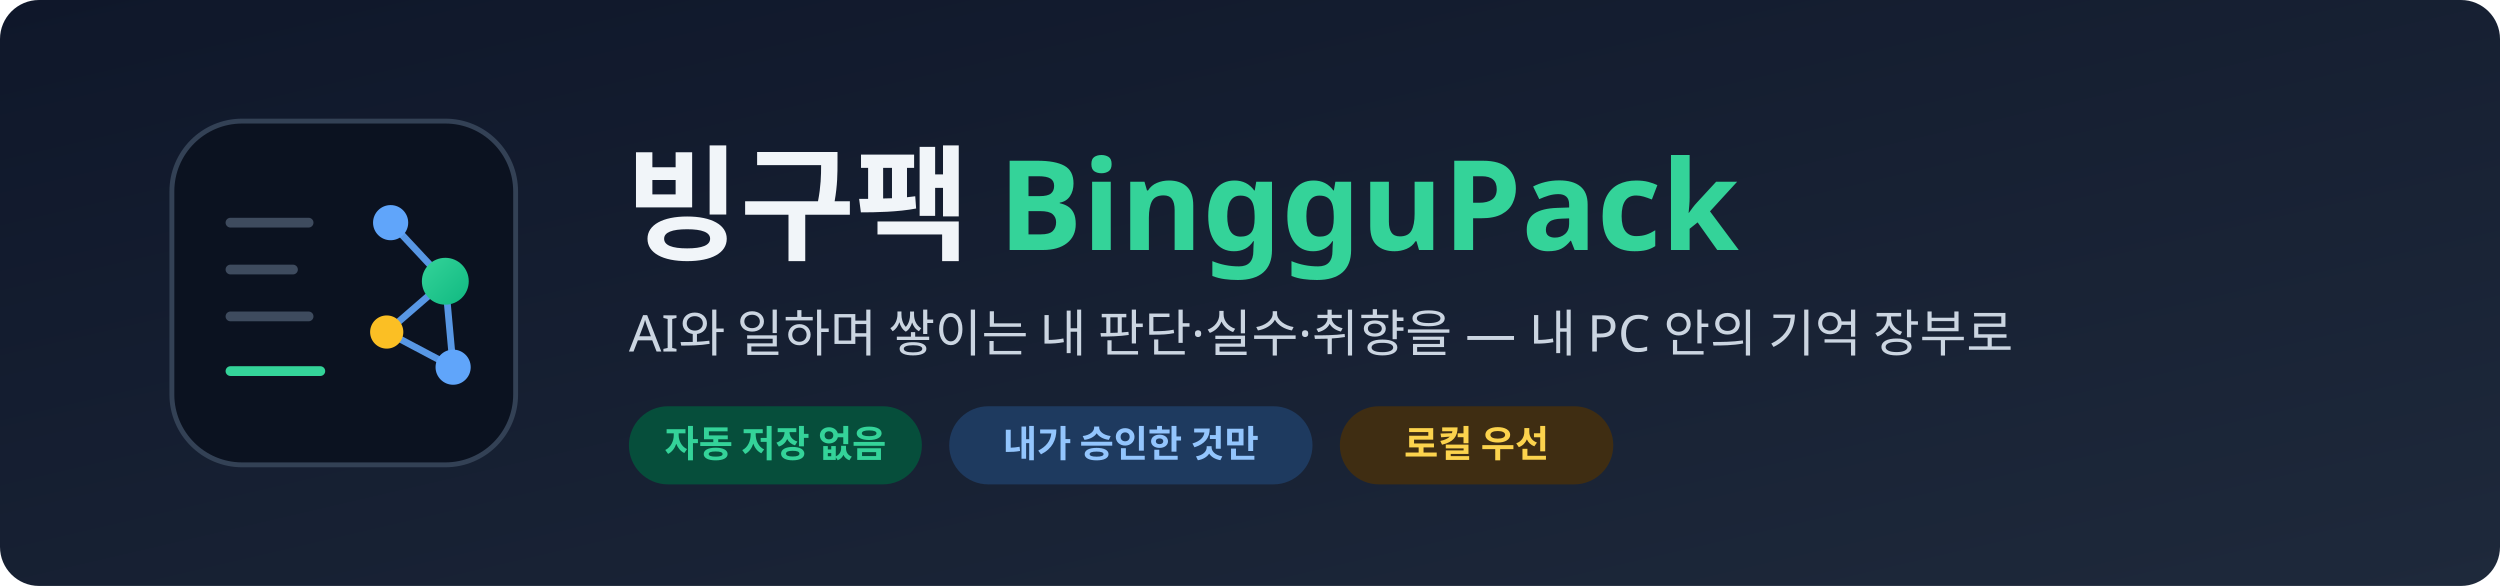
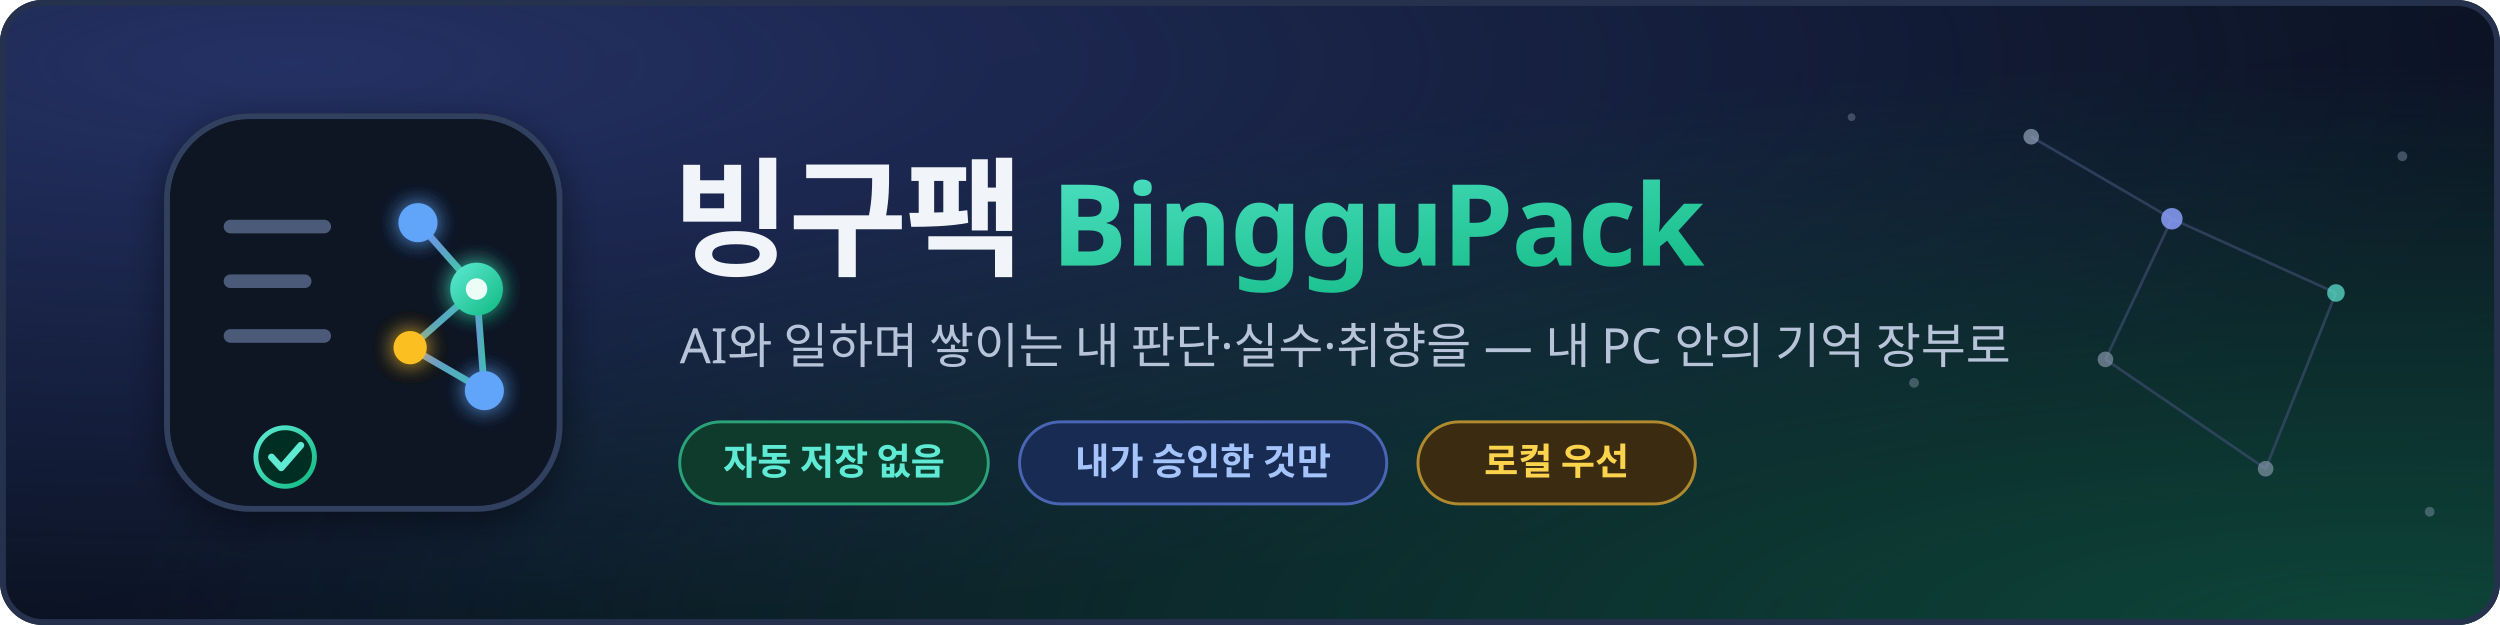
- <svg xmlns="http://www.w3.org/2000/svg" width="1280" height="300" viewBox="0 0 1280 300" font-family="Segoe UI, Malgun Gothic, Apple SD Gothic Neo, sans-serif">
+ <svg xmlns="http://www.w3.org/2000/svg" width="1280" height="320" viewBox="0 0 1280 320" font-family="Segoe UI, Malgun Gothic, Apple SD Gothic Neo, sans-serif">
  <defs>
-     <linearGradient id="bbg" x1="0" y1="0" x2="1" y2="1">
-       <stop offset="0" stop-color="#0F172A" />
-       <stop offset="1" stop-color="#1E293B" />
+     <radialGradient id="bnA" cx="0.12" cy="0.1" r="0.9">
+       <stop offset="0" stop-color="#27346B" stop-opacity="0.9" />
+       <stop offset="1" stop-color="#27346B" stop-opacity="0" />
+     </radialGradient>
+     <radialGradient id="bnB" cx="0.95" cy="1.0" r="0.9">
+       <stop offset="0" stop-color="#0E4E3C" stop-opacity="0.85" />
+       <stop offset="1" stop-color="#0E4E3C" stop-opacity="0" />
+     </radialGradient>
+     <linearGradient id="bnBase" x1="0" y1="0" x2="1" y2="1">
+       <stop offset="0" stop-color="#0C1426" />
+       <stop offset="1" stop-color="#0A1120" />
    </linearGradient>
-     <linearGradient id="bmint" x1="0" y1="0" x2="1" y2="1">
-       <stop offset="0" stop-color="#34D399" />
+     <linearGradient id="bnMint" x1="0" y1="0" x2="1" y2="1">
+       <stop offset="0" stop-color="#5EEAD4" />
      <stop offset="1" stop-color="#10B981" />
    </linearGradient>
+     <linearGradient id="bnEdge" x1="0" y1="0" x2="1" y2="1">
+       <stop offset="0" stop-color="#818CF8" />
+       <stop offset="1" stop-color="#34D399" />
+     </linearGradient>
+     <filter id="bnGlow" x="-80%" y="-80%" width="260%" height="260%">
+       <feGaussianBlur stdDeviation="6" result="b" />
+       <feMerge>
+         <feMergeNode in="b" />
+         <feMergeNode in="SourceGraphic" />
+       </feMerge>
+     </filter>
+     <filter id="bnSoft" x="-50%" y="-50%" width="200%" height="200%">
+       <feDropShadow dx="0" dy="6" stdDeviation="10" flood-color="#000000" flood-opacity="0.45" />
+     </filter>
  </defs>
-   <rect width="1280" height="300" rx="20" fill="url(#bbg)" />
-   <g transform="translate(88,62)">
-     <rect width="176" height="176" rx="36" fill="#0B1220" stroke="#334155" stroke-width="2.5" />
-     <g stroke="#475569" stroke-width="5" stroke-linecap="round" opacity="0.85">
-       <line x1="30" y1="52" x2="70" y2="52" />
-       <line x1="30" y1="76" x2="62" y2="76" />
-       <line x1="30" y1="100" x2="70" y2="100" />
+   <rect width="1280" height="320" rx="22" fill="url(#bnBase)" />
+   <rect width="1280" height="320" rx="22" fill="url(#bnA)" />
+   <rect width="1280" height="320" rx="22" fill="url(#bnB)" />
+   <rect x="1.5" y="1.5" width="1277" height="317" rx="20.5" fill="none" stroke="#26324D" stroke-width="3" />
+   <g stroke="#3B4A6B" stroke-width="1.4" opacity="0.7">
+     <line x1="1040" y1="70" x2="1112" y2="112" />
+     <line x1="1112" y1="112" x2="1078" y2="184" />
+     <line x1="1112" y1="112" x2="1196" y2="150" />
+     <line x1="1078" y1="184" x2="1160" y2="240" />
+     <line x1="1196" y1="150" x2="1160" y2="240" />
+   </g>
+   <g fill="#94A3B8">
+     <circle cx="1040" cy="70" r="4" opacity="0.7" />
+     <circle cx="1112" cy="112" r="5.5" opacity="0.85" fill="#8B9CF8" />
+     <circle cx="1078" cy="184" r="4" opacity="0.6" />
+     <circle cx="1196" cy="150" r="4.5" opacity="0.7" fill="#5EEAD4" />
+     <circle cx="1160" cy="240" r="4" opacity="0.6" />
+     <circle cx="980" cy="196" r="2.5" opacity="0.4" />
+     <circle cx="1230" cy="80" r="2.5" opacity="0.4" />
+     <circle cx="948" cy="60" r="2" opacity="0.35" />
+     <circle cx="1244" cy="262" r="2.5" opacity="0.4" />
+   </g>
+   <g transform="translate(84,58)" filter="url(#bnSoft)">
+     <rect width="204" height="204" rx="44" fill="#0B1220" />
+     <rect x="1.5" y="1.5" width="201" height="201" rx="42.5" fill="none" stroke="#33415E" stroke-width="3" />
+     <g stroke-linecap="round">
+       <line x1="34" y1="58" x2="82" y2="58" stroke="#4C5A78" stroke-width="7" />
+       <line x1="34" y1="86" x2="72" y2="86" stroke="#4C5A78" stroke-width="7" />
+       <line x1="34" y1="114" x2="82" y2="114" stroke="#4C5A78" stroke-width="7" />
+       <line x1="34" y1="146" x2="86" y2="146" stroke="url(#bnMint)" stroke-width="7.5" filter="url(#bnGlow)" />
    </g>
-     <line x1="30" y1="128" x2="76" y2="128" stroke="#34D399" stroke-width="5" stroke-linecap="round" />
-     <g stroke="#60A5FA" stroke-width="3.5" opacity="0.9">
-       <line x1="112" y1="52" x2="140" y2="82" />
-       <line x1="140" y1="82" x2="110" y2="108" />
-       <line x1="140" y1="82" x2="144" y2="126" />
-       <line x1="110" y1="108" x2="144" y2="126" />
+     <g stroke="url(#bnEdge)" stroke-width="3.5" opacity="0.95">
+       <line x1="130" y1="56" x2="160" y2="90" />
+       <line x1="160" y1="90" x2="126" y2="120" />
+       <line x1="160" y1="90" x2="164" y2="142" />
+       <line x1="126" y1="120" x2="164" y2="142" />
    </g>
-     <circle cx="112" cy="52" r="9" fill="#60A5FA" />
-     <circle cx="140" cy="82" r="12" fill="url(#bmint)" />
-     <circle cx="110" cy="108" r="8.5" fill="#FBBF24" />
-     <circle cx="144" cy="126" r="9" fill="#60A5FA" />
+     <circle cx="130" cy="56" r="10" fill="#60A5FA" filter="url(#bnGlow)" />
+     <circle cx="160" cy="90" r="13.5" fill="url(#bnMint)" filter="url(#bnGlow)" />
+     <circle cx="126" cy="120" r="8.5" fill="#FBBF24" filter="url(#bnGlow)" />
+     <circle cx="164" cy="142" r="10" fill="#60A5FA" filter="url(#bnGlow)" />
+     <circle cx="160" cy="90" r="5.5" fill="#ECFDF5" />
+     <g>
+       <circle cx="62" cy="176" r="15" fill="#052E22" stroke="url(#bnMint)" stroke-width="2.5" />
+       <path d="M 55 176 L 60 181.5 L 70 170" stroke="#5EEAD4" stroke-width="3.5" fill="none" stroke-linecap="round" stroke-linejoin="round" />
+     </g>
  </g>
-   <text x="320" y="128" fill="#F1F5F9" font-size="64" font-weight="800">빙구팩 <tspan fill="#34D399">BingguPack</tspan>
+   <text x="344" y="136" fill="#F1F5F9" font-size="66" font-weight="800" letter-spacing="-1">빙구팩
+     <tspan fill="url(#bnMint)" font-size="58"> BingguPack</tspan>
  </text>
-   <text x="322" y="180" fill="#CBD5E1" font-size="26">AI와 일하며 쌓이는 내 판단·실수·취향을 — 내 PC 안의 기억 장부로</text>
-   <g font-size="19" font-weight="600">
-     <rect x="322" y="208" width="150" height="40" rx="20" fill="#064E3B" />
-     <text x="397" y="234" text-anchor="middle" fill="#34D399">자동 저장 없음</text>
-     <rect x="486" y="208" width="186" height="40" rx="20" fill="#1E3A5F" />
-     <text x="579" y="234" text-anchor="middle" fill="#93C5FD">내가 승인한 것만</text>
-     <rect x="686" y="208" width="140" height="40" rx="20" fill="#3F2D12" />
-     <text x="756" y="234" text-anchor="middle" fill="#FCD34D">로컬 우선</text>
+   <text x="348" y="186" fill="#B7C3D8" font-size="25">AI와 일하며 쌓이는 내 판단·실수·취향을 — 내 PC 안의 기억 장부로</text>
+   <g font-size="19" font-weight="700">
+     <rect x="348" y="216" width="158" height="42" rx="21" fill="#0E3B2C" stroke="#2AA37A" stroke-width="1.5" />
+     <text x="427" y="243" text-anchor="middle" fill="#5EEAD4">자동 저장 없음</text>
+     <rect x="522" y="216" width="188" height="42" rx="21" fill="#182B52" stroke="#4B65B5" stroke-width="1.5" />
+     <text x="616" y="243" text-anchor="middle" fill="#A5C4FC">내가 승인한 것만</text>
+     <rect x="726" y="216" width="142" height="42" rx="21" fill="#3B2B10" stroke="#B08A2E" stroke-width="1.5" />
+     <text x="797" y="243" text-anchor="middle" fill="#FCD34D">로컬 우선</text>
  </g>
</svg>
